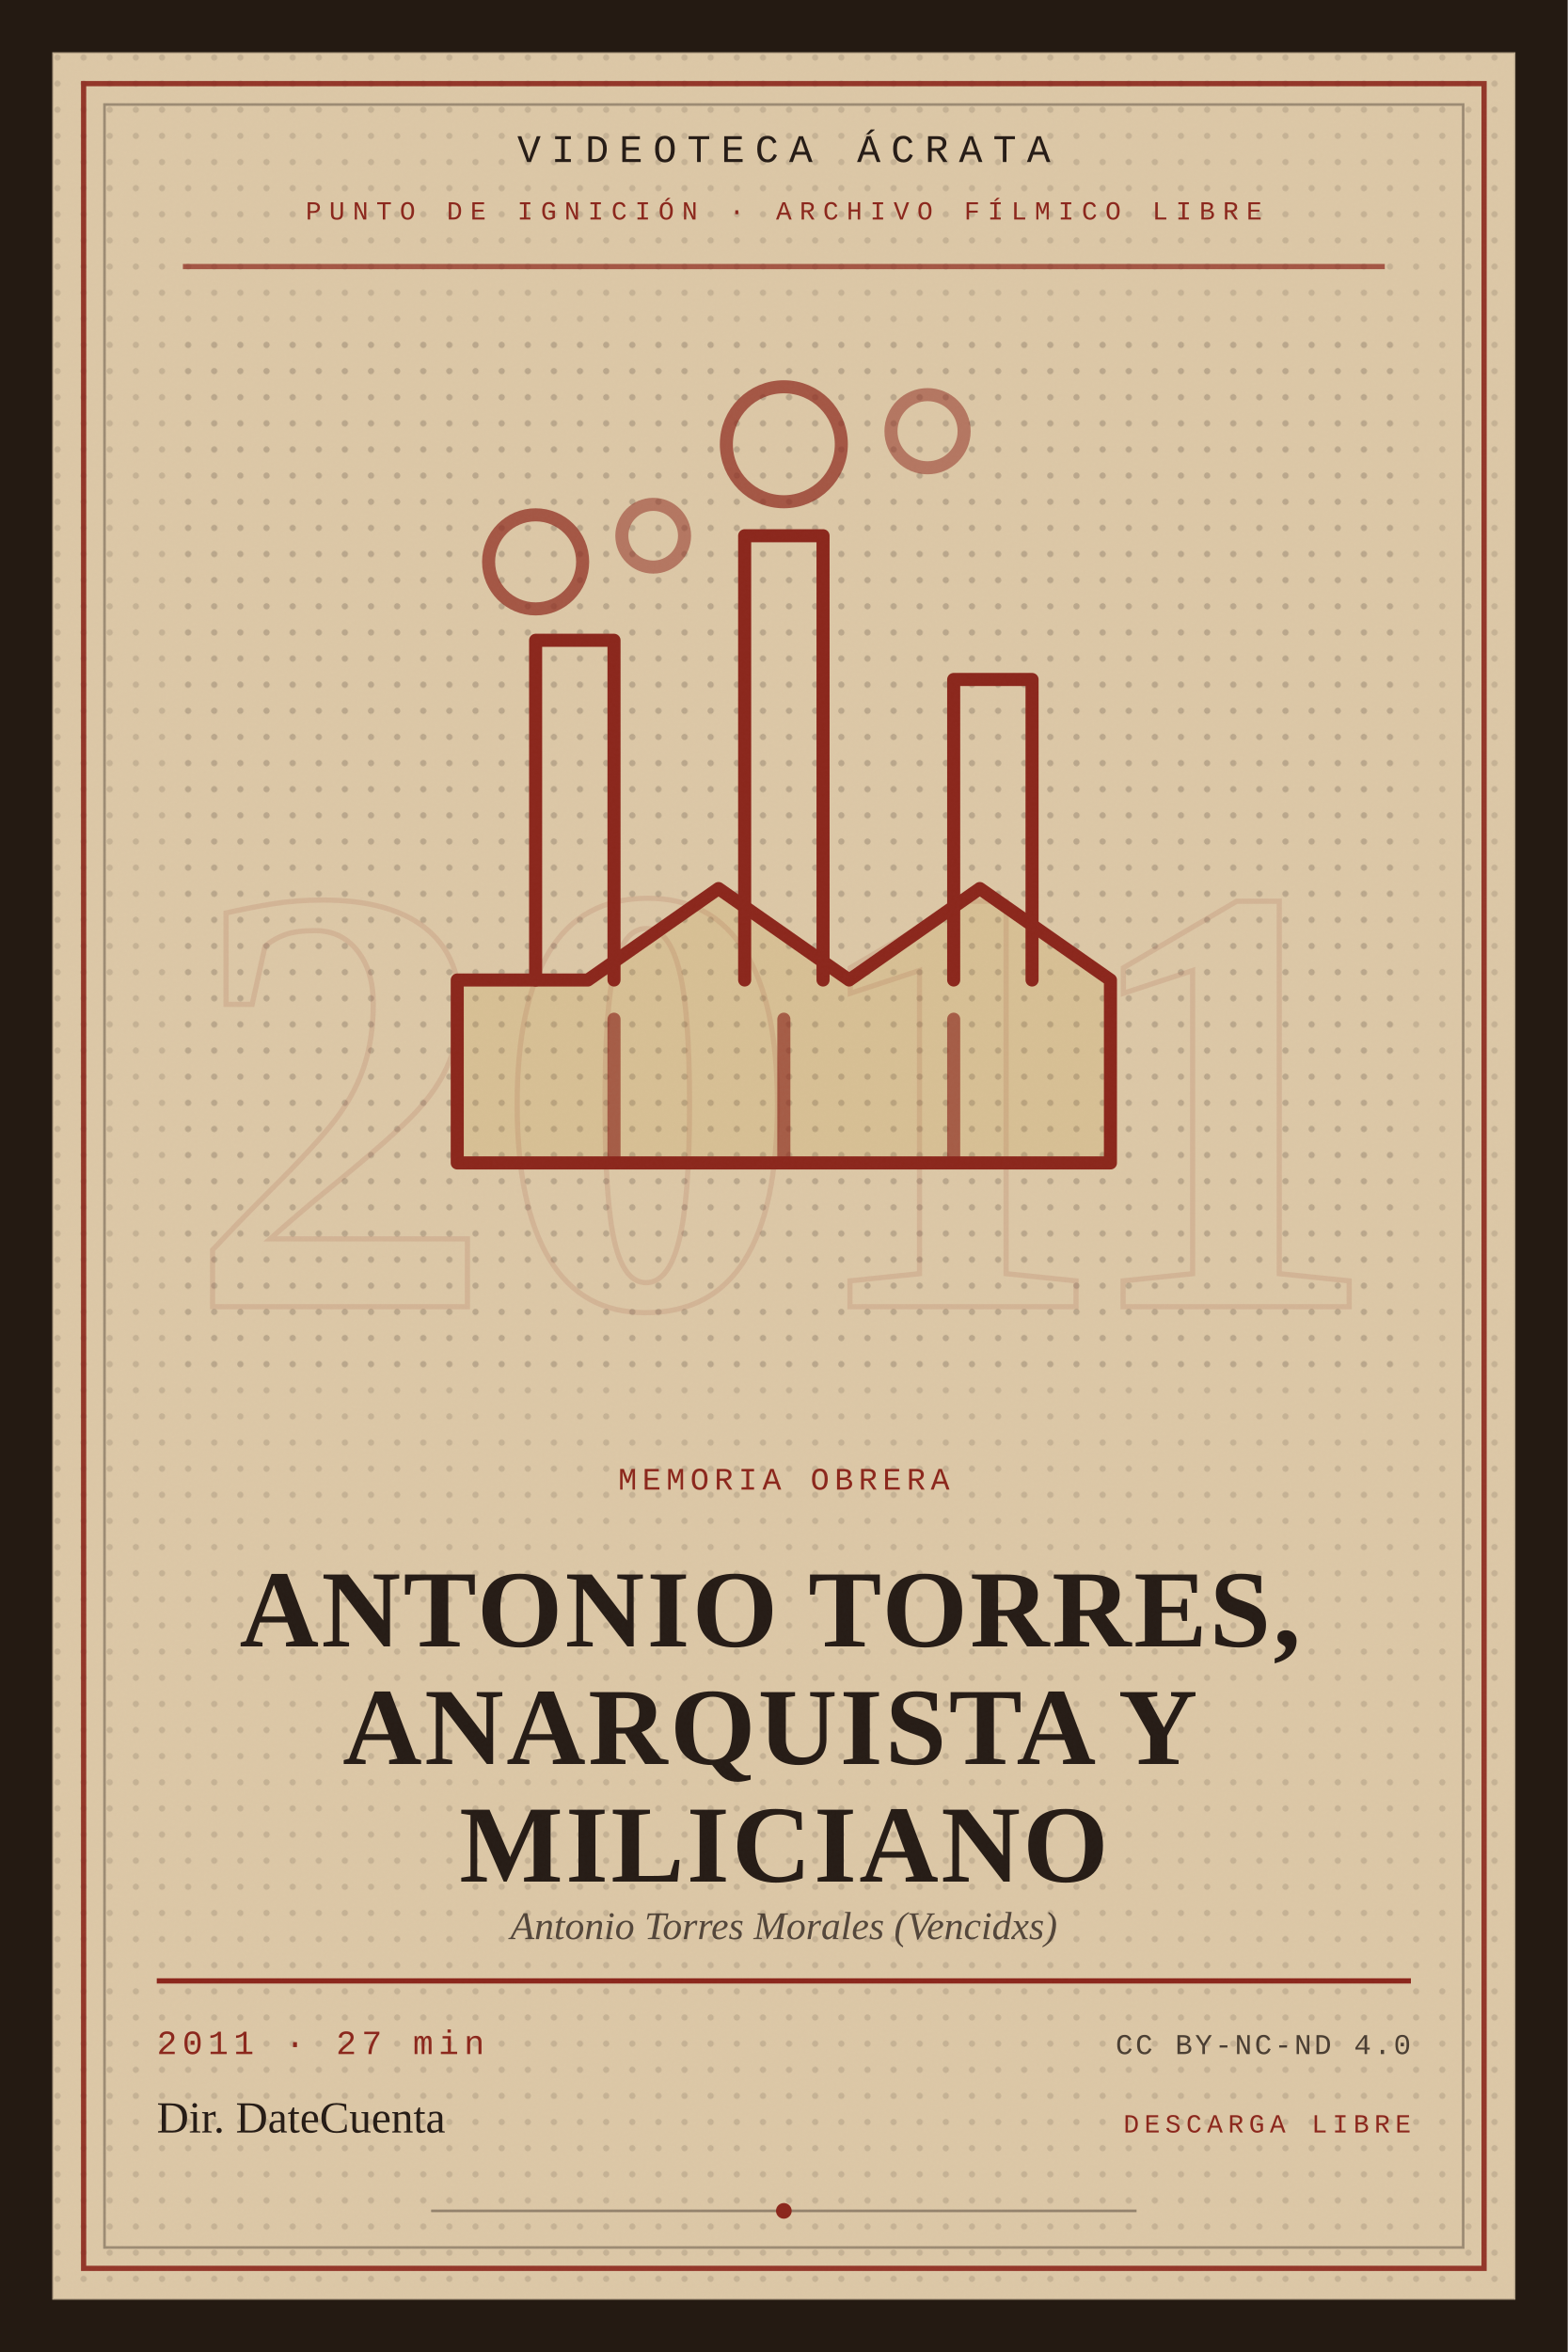
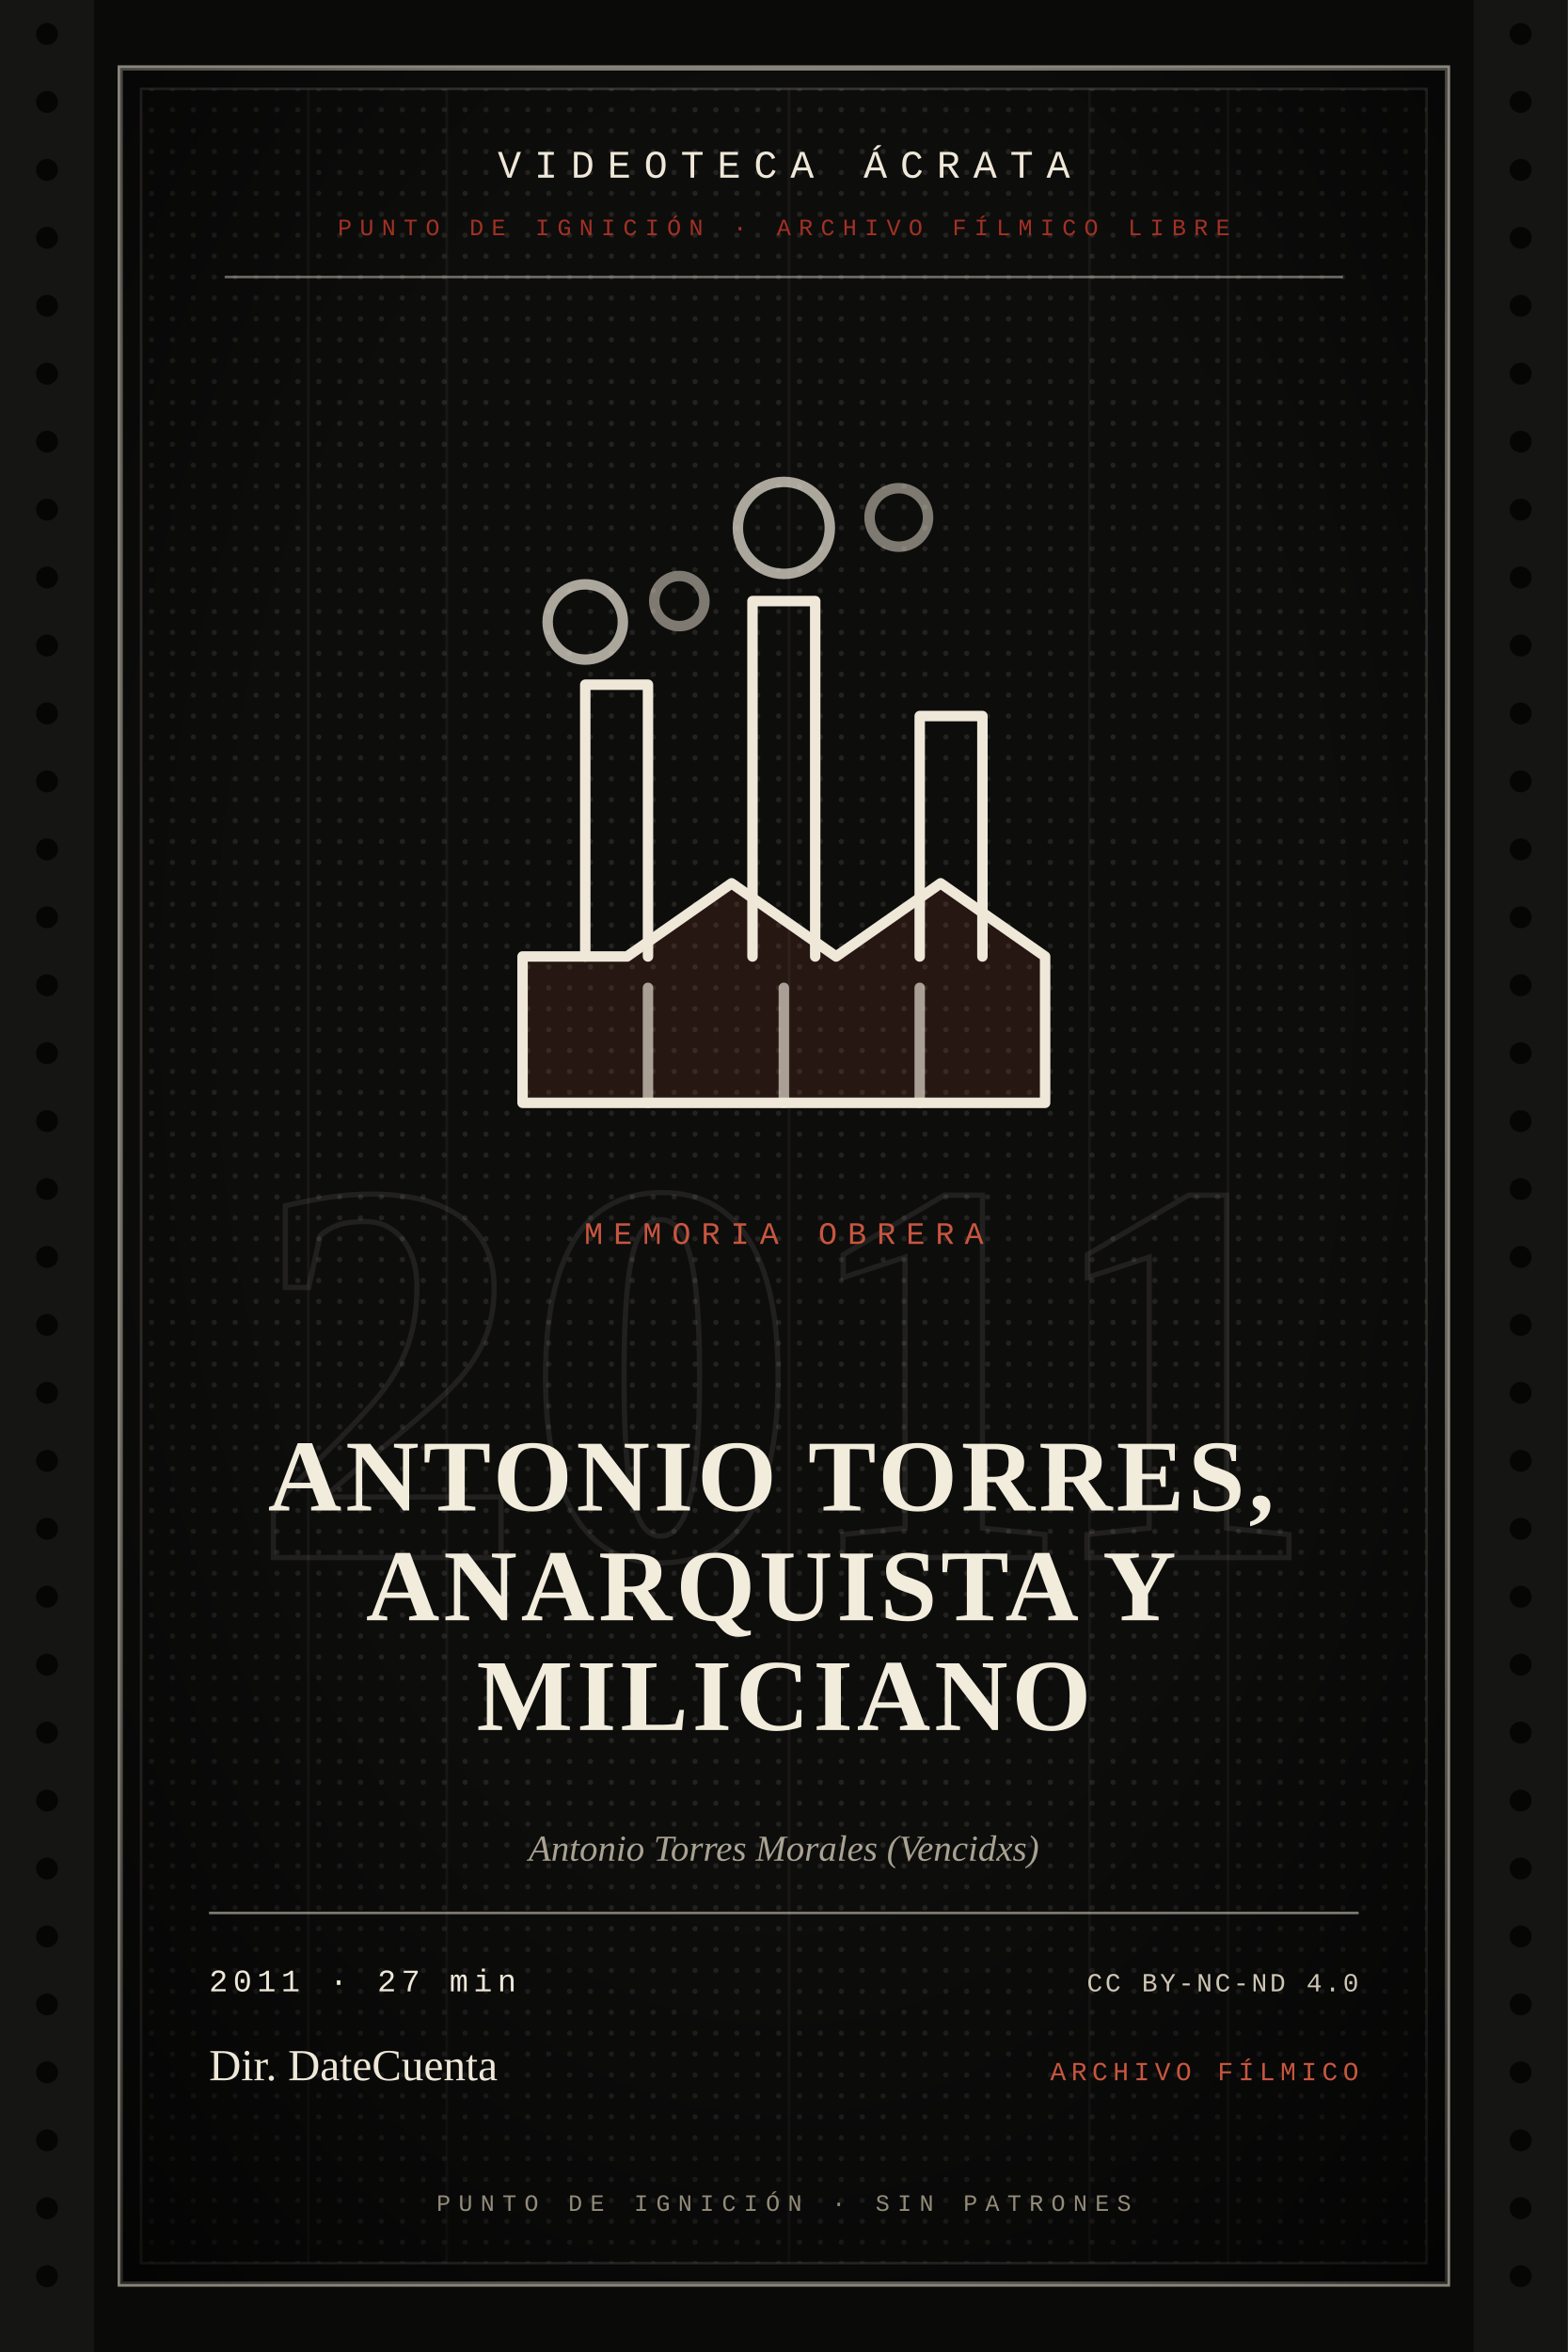
<svg xmlns="http://www.w3.org/2000/svg" viewBox="0 0 600 900" width="600" height="900" role="img" aria-labelledby="titulo-vencidxs-antonio-torres desc-vencidxs-antonio-torres">
  <defs>
-     <pattern id="trama" width="10" height="10" patternUnits="userSpaceOnUse">
-       <circle cx="2" cy="2" r="1.2" fill="#251b15" opacity=".18" />
+     <pattern id="grano-n" width="8" height="8" patternUnits="userSpaceOnUse">
+       <circle cx="2" cy="2" r="1" fill="#f2ecdc" opacity=".14" />
    </pattern>
-     <filter id="grano" x="0" y="0" width="100%" height="100%">
-       <feTurbulence type="fractalNoise" baseFrequency=".85" numOctaves="3" stitchTiles="stitch" result="ruido" />
-       <feColorMatrix in="ruido" type="saturate" values="0" result="gris" />
-       <feComponentTransfer in="gris" result="tenue">
-         <feFuncA type="table" tableValues="0 .12" />
-       </feComponentTransfer>
-       <feBlend in="SourceGraphic" in2="tenue" mode="multiply" />
-     </filter>
+     <radialGradient id="vineta-n" cx=".5" cy=".42" r=".78">
+       <stop offset="52%" stop-color="#000" stop-opacity="0" />
+       <stop offset="100%" stop-color="#000" stop-opacity=".72" />
+     </radialGradient>
  </defs>
-   <rect width="600" height="900" fill="#241a12" />
-   <rect x="20" y="20" width="560" height="860" fill="#dcc7a6" />
-   <rect x="20" y="20" width="560" height="860" fill="url(#trama)" opacity=".7" />
-   <rect x="32" y="32" width="536" height="836" fill="none" stroke="#8b261b" stroke-width="2" opacity=".9" />
-   <rect x="40" y="40" width="520" height="820" fill="none" stroke="#251b15" stroke-width="1" opacity=".35" />
-   <text x="300" y="62" text-anchor="middle" font-family="'Special Elite', 'Courier New', monospace" font-size="15" letter-spacing="4" fill="#251b15">VIDEOTECA ÁCRATA</text>
-   <text x="300" y="84" text-anchor="middle" font-family="'Special Elite', 'Courier New', monospace" font-size="10" letter-spacing="3" fill="#8b261b">PUNTO DE IGNICIÓN · ARCHIVO FÍLMICO LIBRE</text>
-   <path d="M70 102 L530 102" stroke="#8b261b" stroke-width="2" opacity=".7" />
-   <text x="300" y="500" text-anchor="middle" font-family="Georgia, 'Times New Roman', serif" font-weight="700" font-size="235" fill="none" stroke="#8b261b" stroke-width="2" opacity=".12">2011</text>
-   <rect x="65" y="125" width="470" height="405" fill="url(#trama)" opacity=".4" />
-   <g transform="translate(300 320) scale(1)">
+   <rect width="600" height="900" fill="#0a0a09" />
+   <rect x="0" y="0" width="36" height="900" fill="#151513" />
+   <rect x="564" y="0" width="36" height="900" fill="#151513" />
+   <g fill="#060605">
+     <circle cx="18" cy="13" r="4.2" />
+     <circle cx="582" cy="13" r="4.2" />
+     <circle cx="18" cy="39" r="4.2" />
+     <circle cx="582" cy="39" r="4.2" />
+     <circle cx="18" cy="65" r="4.2" />
+     <circle cx="582" cy="65" r="4.2" />
+     <circle cx="18" cy="91" r="4.2" />
+     <circle cx="582" cy="91" r="4.2" />
+     <circle cx="18" cy="117" r="4.2" />
+     <circle cx="582" cy="117" r="4.2" />
+     <circle cx="18" cy="143" r="4.2" />
+     <circle cx="582" cy="143" r="4.2" />
+     <circle cx="18" cy="169" r="4.2" />
+     <circle cx="582" cy="169" r="4.2" />
+     <circle cx="18" cy="195" r="4.2" />
+     <circle cx="582" cy="195" r="4.2" />
+     <circle cx="18" cy="221" r="4.2" />
+     <circle cx="582" cy="221" r="4.2" />
+     <circle cx="18" cy="247" r="4.2" />
+     <circle cx="582" cy="247" r="4.2" />
+     <circle cx="18" cy="273" r="4.2" />
+     <circle cx="582" cy="273" r="4.2" />
+     <circle cx="18" cy="299" r="4.2" />
+     <circle cx="582" cy="299" r="4.2" />
+     <circle cx="18" cy="325" r="4.2" />
+     <circle cx="582" cy="325" r="4.2" />
+     <circle cx="18" cy="351" r="4.2" />
+     <circle cx="582" cy="351" r="4.2" />
+     <circle cx="18" cy="377" r="4.2" />
+     <circle cx="582" cy="377" r="4.2" />
+     <circle cx="18" cy="403" r="4.2" />
+     <circle cx="582" cy="403" r="4.2" />
+     <circle cx="18" cy="429" r="4.2" />
+     <circle cx="582" cy="429" r="4.2" />
+     <circle cx="18" cy="455" r="4.2" />
+     <circle cx="582" cy="455" r="4.2" />
+     <circle cx="18" cy="481" r="4.2" />
+     <circle cx="582" cy="481" r="4.2" />
+     <circle cx="18" cy="507" r="4.2" />
+     <circle cx="582" cy="507" r="4.2" />
+     <circle cx="18" cy="533" r="4.2" />
+     <circle cx="582" cy="533" r="4.2" />
+     <circle cx="18" cy="559" r="4.2" />
+     <circle cx="582" cy="559" r="4.2" />
+     <circle cx="18" cy="585" r="4.2" />
+     <circle cx="582" cy="585" r="4.2" />
+     <circle cx="18" cy="611" r="4.2" />
+     <circle cx="582" cy="611" r="4.2" />
+     <circle cx="18" cy="637" r="4.2" />
+     <circle cx="582" cy="637" r="4.2" />
+     <circle cx="18" cy="663" r="4.2" />
+     <circle cx="582" cy="663" r="4.2" />
+     <circle cx="18" cy="689" r="4.2" />
+     <circle cx="582" cy="689" r="4.2" />
+     <circle cx="18" cy="715" r="4.2" />
+     <circle cx="582" cy="715" r="4.2" />
+     <circle cx="18" cy="741" r="4.2" />
+     <circle cx="582" cy="741" r="4.2" />
+     <circle cx="18" cy="767" r="4.2" />
+     <circle cx="582" cy="767" r="4.2" />
+     <circle cx="18" cy="793" r="4.2" />
+     <circle cx="582" cy="793" r="4.2" />
+     <circle cx="18" cy="819" r="4.2" />
+     <circle cx="582" cy="819" r="4.2" />
+     <circle cx="18" cy="845" r="4.2" />
+     <circle cx="582" cy="845" r="4.2" />
+     <circle cx="18" cy="871" r="4.2" />
+     <circle cx="582" cy="871" r="4.2" />
+   </g>
+   <rect x="46" y="26" width="508" height="848" fill="#0d0d0c" stroke="#efe8d8" stroke-width="2" stroke-opacity=".55" />
+   <rect x="54" y="34" width="492" height="832" fill="none" stroke="#efe8d8" stroke-width="1" stroke-opacity=".18" />
+   <rect x="54" y="34" width="492" height="832" fill="url(#grano-n)" opacity=".7" />
+   <g stroke="#efe8d8" stroke-opacity=".055" stroke-width="1">
+     <path d="M118 34V866" />
+     <path d="M171 34V866" />
+     <path d="M302 34V866" />
+     <path d="M417 34V866" />
+     <path d="M470 34V866" />
+   </g>
+   <rect x="46" y="26" width="508" height="848" fill="url(#vineta-n)" />
+   <text x="300" y="68" text-anchor="middle" font-family="'Courier Prime', 'Courier New', monospace" font-size="15" letter-spacing="5" fill="#efe8d8">VIDEOTECA ÁCRATA</text>
+   <text x="300" y="90" text-anchor="middle" font-family="'Courier Prime', 'Courier New', monospace" font-size="9" letter-spacing="3" fill="#a33124">PUNTO DE IGNICIÓN · ARCHIVO FÍLMICO LIBRE</text>
+   <path d="M86 106 L514 106" stroke="#efe8d8" stroke-width="1" stroke-opacity=".42" />
+   <text x="300" y="596" text-anchor="middle" font-family="Georgia, 'Times New Roman', serif" font-weight="700" font-size="210" fill="none" stroke="#efe8d8" stroke-width="2" stroke-opacity=".09">2011</text>
+   <g transform="translate(300 322) scale(0.8)">
    <g>
-       <path d="M-125 55 L-125 125 L125 125 L125 55 L75 20 L25 55 L-25 20 L-75 55 Z" fill="#b98a24" opacity=".14" />
-       <path d="M-125 55 L-125 125 L125 125 L125 55 L75 20 L25 55 L-25 20 L-75 55 Z" fill="none" stroke="#8b261b" stroke-width="5" stroke-linecap="round" stroke-linejoin="round" />
-       <path d="M-95 55 L-95 -75 L-65 -75 L-65 55" fill="none" stroke="#8b261b" stroke-width="5" stroke-linecap="round" stroke-linejoin="round" />
-       <path d="M-15 55 L-15 -115 L15 -115 L15 55" fill="none" stroke="#8b261b" stroke-width="5" stroke-linecap="round" stroke-linejoin="round" />
-       <path d="M65 55 L65 -60 L95 -60 L95 55" fill="none" stroke="#8b261b" stroke-width="5" stroke-linecap="round" stroke-linejoin="round" />
-       <path d="M-65 125 L-65 70 M0 125 L0 70 M65 125 L65 70" fill="none" stroke="#8b261b" stroke-width="5" stroke-linecap="round" stroke-linejoin="round" opacity=".65" />
-       <circle cx="-95" cy="-105" r="18" fill="none" stroke="#8b261b" stroke-width="5" stroke-linecap="round" stroke-linejoin="round" opacity=".7" />
-       <circle cx="-50" cy="-115" r="12" fill="none" stroke="#8b261b" stroke-width="5" stroke-linecap="round" stroke-linejoin="round" opacity=".5" />
-       <circle cx="0" cy="-150" r="22" fill="none" stroke="#8b261b" stroke-width="5" stroke-linecap="round" stroke-linejoin="round" opacity=".7" />
-       <circle cx="55" cy="-155" r="14" fill="none" stroke="#8b261b" stroke-width="5" stroke-linecap="round" stroke-linejoin="round" opacity=".5" />
+       <path d="M-125 55 L-125 125 L125 125 L125 55 L75 20 L25 55 L-25 20 L-75 55 Z" fill="#c8563f" opacity=".14" />
+       <path d="M-125 55 L-125 125 L125 125 L125 55 L75 20 L25 55 L-25 20 L-75 55 Z" fill="none" stroke="#efe8d8" stroke-width="5" stroke-linecap="round" stroke-linejoin="round" />
+       <path d="M-95 55 L-95 -75 L-65 -75 L-65 55" fill="none" stroke="#efe8d8" stroke-width="5" stroke-linecap="round" stroke-linejoin="round" />
+       <path d="M-15 55 L-15 -115 L15 -115 L15 55" fill="none" stroke="#efe8d8" stroke-width="5" stroke-linecap="round" stroke-linejoin="round" />
+       <path d="M65 55 L65 -60 L95 -60 L95 55" fill="none" stroke="#efe8d8" stroke-width="5" stroke-linecap="round" stroke-linejoin="round" />
+       <path d="M-65 125 L-65 70 M0 125 L0 70 M65 125 L65 70" fill="none" stroke="#efe8d8" stroke-width="5" stroke-linecap="round" stroke-linejoin="round" opacity=".65" />
+       <circle cx="-95" cy="-105" r="18" fill="none" stroke="#efe8d8" stroke-width="5" stroke-linecap="round" stroke-linejoin="round" opacity=".7" />
+       <circle cx="-50" cy="-115" r="12" fill="none" stroke="#efe8d8" stroke-width="5" stroke-linecap="round" stroke-linejoin="round" opacity=".5" />
+       <circle cx="0" cy="-150" r="22" fill="none" stroke="#efe8d8" stroke-width="5" stroke-linecap="round" stroke-linejoin="round" opacity=".7" />
+       <circle cx="55" cy="-155" r="14" fill="none" stroke="#efe8d8" stroke-width="5" stroke-linecap="round" stroke-linejoin="round" opacity=".5" />
    </g>
  </g>
-   <text x="300" y="570" text-anchor="middle" font-family="'Special Elite', 'Courier New', monospace" font-size="12" letter-spacing="2" fill="#8b261b">MEMORIA OBRERA</text>
-   <text text-anchor="middle" font-family="Georgia, 'Times New Roman', serif" font-weight="700" font-size="42" letter-spacing="1" fill="#251b15">
-     <tspan x="300" y="630">ANTONIO TORRES,</tspan>
-     <tspan x="300" y="675">ANARQUISTA Y</tspan>
-     <tspan x="300" y="720">MILICIANO</tspan>
+   <text x="300" y="476" text-anchor="middle" font-family="'Courier Prime', 'Courier New', monospace" font-size="12" letter-spacing="4" fill="#c8563f">MEMORIA OBRERA</text>
+   <text text-anchor="middle" font-family="Georgia, 'Times New Roman', serif" font-weight="700" font-size="39" letter-spacing="1.5" fill="#f2ecdc">
+     <tspan x="300" y="578">ANTONIO TORRES,</tspan>
+     <tspan x="300" y="620">ANARQUISTA Y</tspan>
+     <tspan x="300" y="662">MILICIANO</tspan>
  </text>
-   <text x="300" y="742" text-anchor="middle" font-family="Georgia, 'Times New Roman', serif" font-style="italic" font-size="15" fill="#251b15" opacity=".75">Antonio Torres Morales (Vencidxs)</text>
-   <path d="M60 758 L540 758" stroke="#8b261b" stroke-width="2" />
-   <text x="60" y="786" font-family="'Special Elite', 'Courier New', monospace" font-size="13" letter-spacing="2" fill="#8b261b">2011 · 27 min</text>
-   <text x="540" y="786" text-anchor="end" font-family="'Special Elite', 'Courier New', monospace" font-size="11" letter-spacing="1" fill="#251b15" opacity=".8">CC BY-NC-ND 4.0</text>
-   <text x="60" y="816" font-family="Georgia, 'Times New Roman', serif" font-size="17" fill="#251b15">Dir. DateCuenta</text>
-   <text x="540" y="816" text-anchor="end" font-family="'Special Elite', 'Courier New', monospace" font-size="10" letter-spacing="2" fill="#8b261b">DESCARGA LIBRE</text>
-   <g transform="translate(300 846)">
-     <path d="M-135 0 L135 0" stroke="#251b15" stroke-width="1" opacity=".4" />
-     <circle cx="0" cy="0" r="3" fill="#8b261b" />
-   </g>
-   <rect x="20" y="20" width="560" height="860" fill="none" stroke="#251b15" stroke-width="1" opacity=".2" filter="url(#grano)" />
+   <text x="300" y="712" text-anchor="middle" font-family="Georgia, 'Times New Roman', serif" font-style="italic" font-size="14" fill="#cfc7b4" opacity=".8">Antonio Torres Morales (Vencidxs)</text>
+   <path d="M80 732 L520 732" stroke="#efe8d8" stroke-width="1" stroke-opacity=".5" />
+   <text x="80" y="762" font-family="'Courier Prime', 'Courier New', monospace" font-size="12" letter-spacing="2" fill="#efe8d8">2011 · 27 min</text>
+   <text x="520" y="762" text-anchor="end" font-family="'Courier Prime', 'Courier New', monospace" font-size="10" letter-spacing="1" fill="#cfc7b4">CC BY-NC-ND 4.0</text>
+   <text x="80" y="796" font-family="Georgia, 'Times New Roman', serif" font-size="17" fill="#efe8d8">Dir. DateCuenta</text>
+   <text x="520" y="796" text-anchor="end" font-family="'Courier Prime', 'Courier New', monospace" font-size="10" letter-spacing="2" fill="#c8563f">ARCHIVO FÍLMICO</text>
+   <text x="300" y="846" text-anchor="middle" font-family="'Courier Prime', 'Courier New', monospace" font-size="9" letter-spacing="3" fill="#948c79">PUNTO DE IGNICIÓN · SIN PATRONES</text>
</svg>
